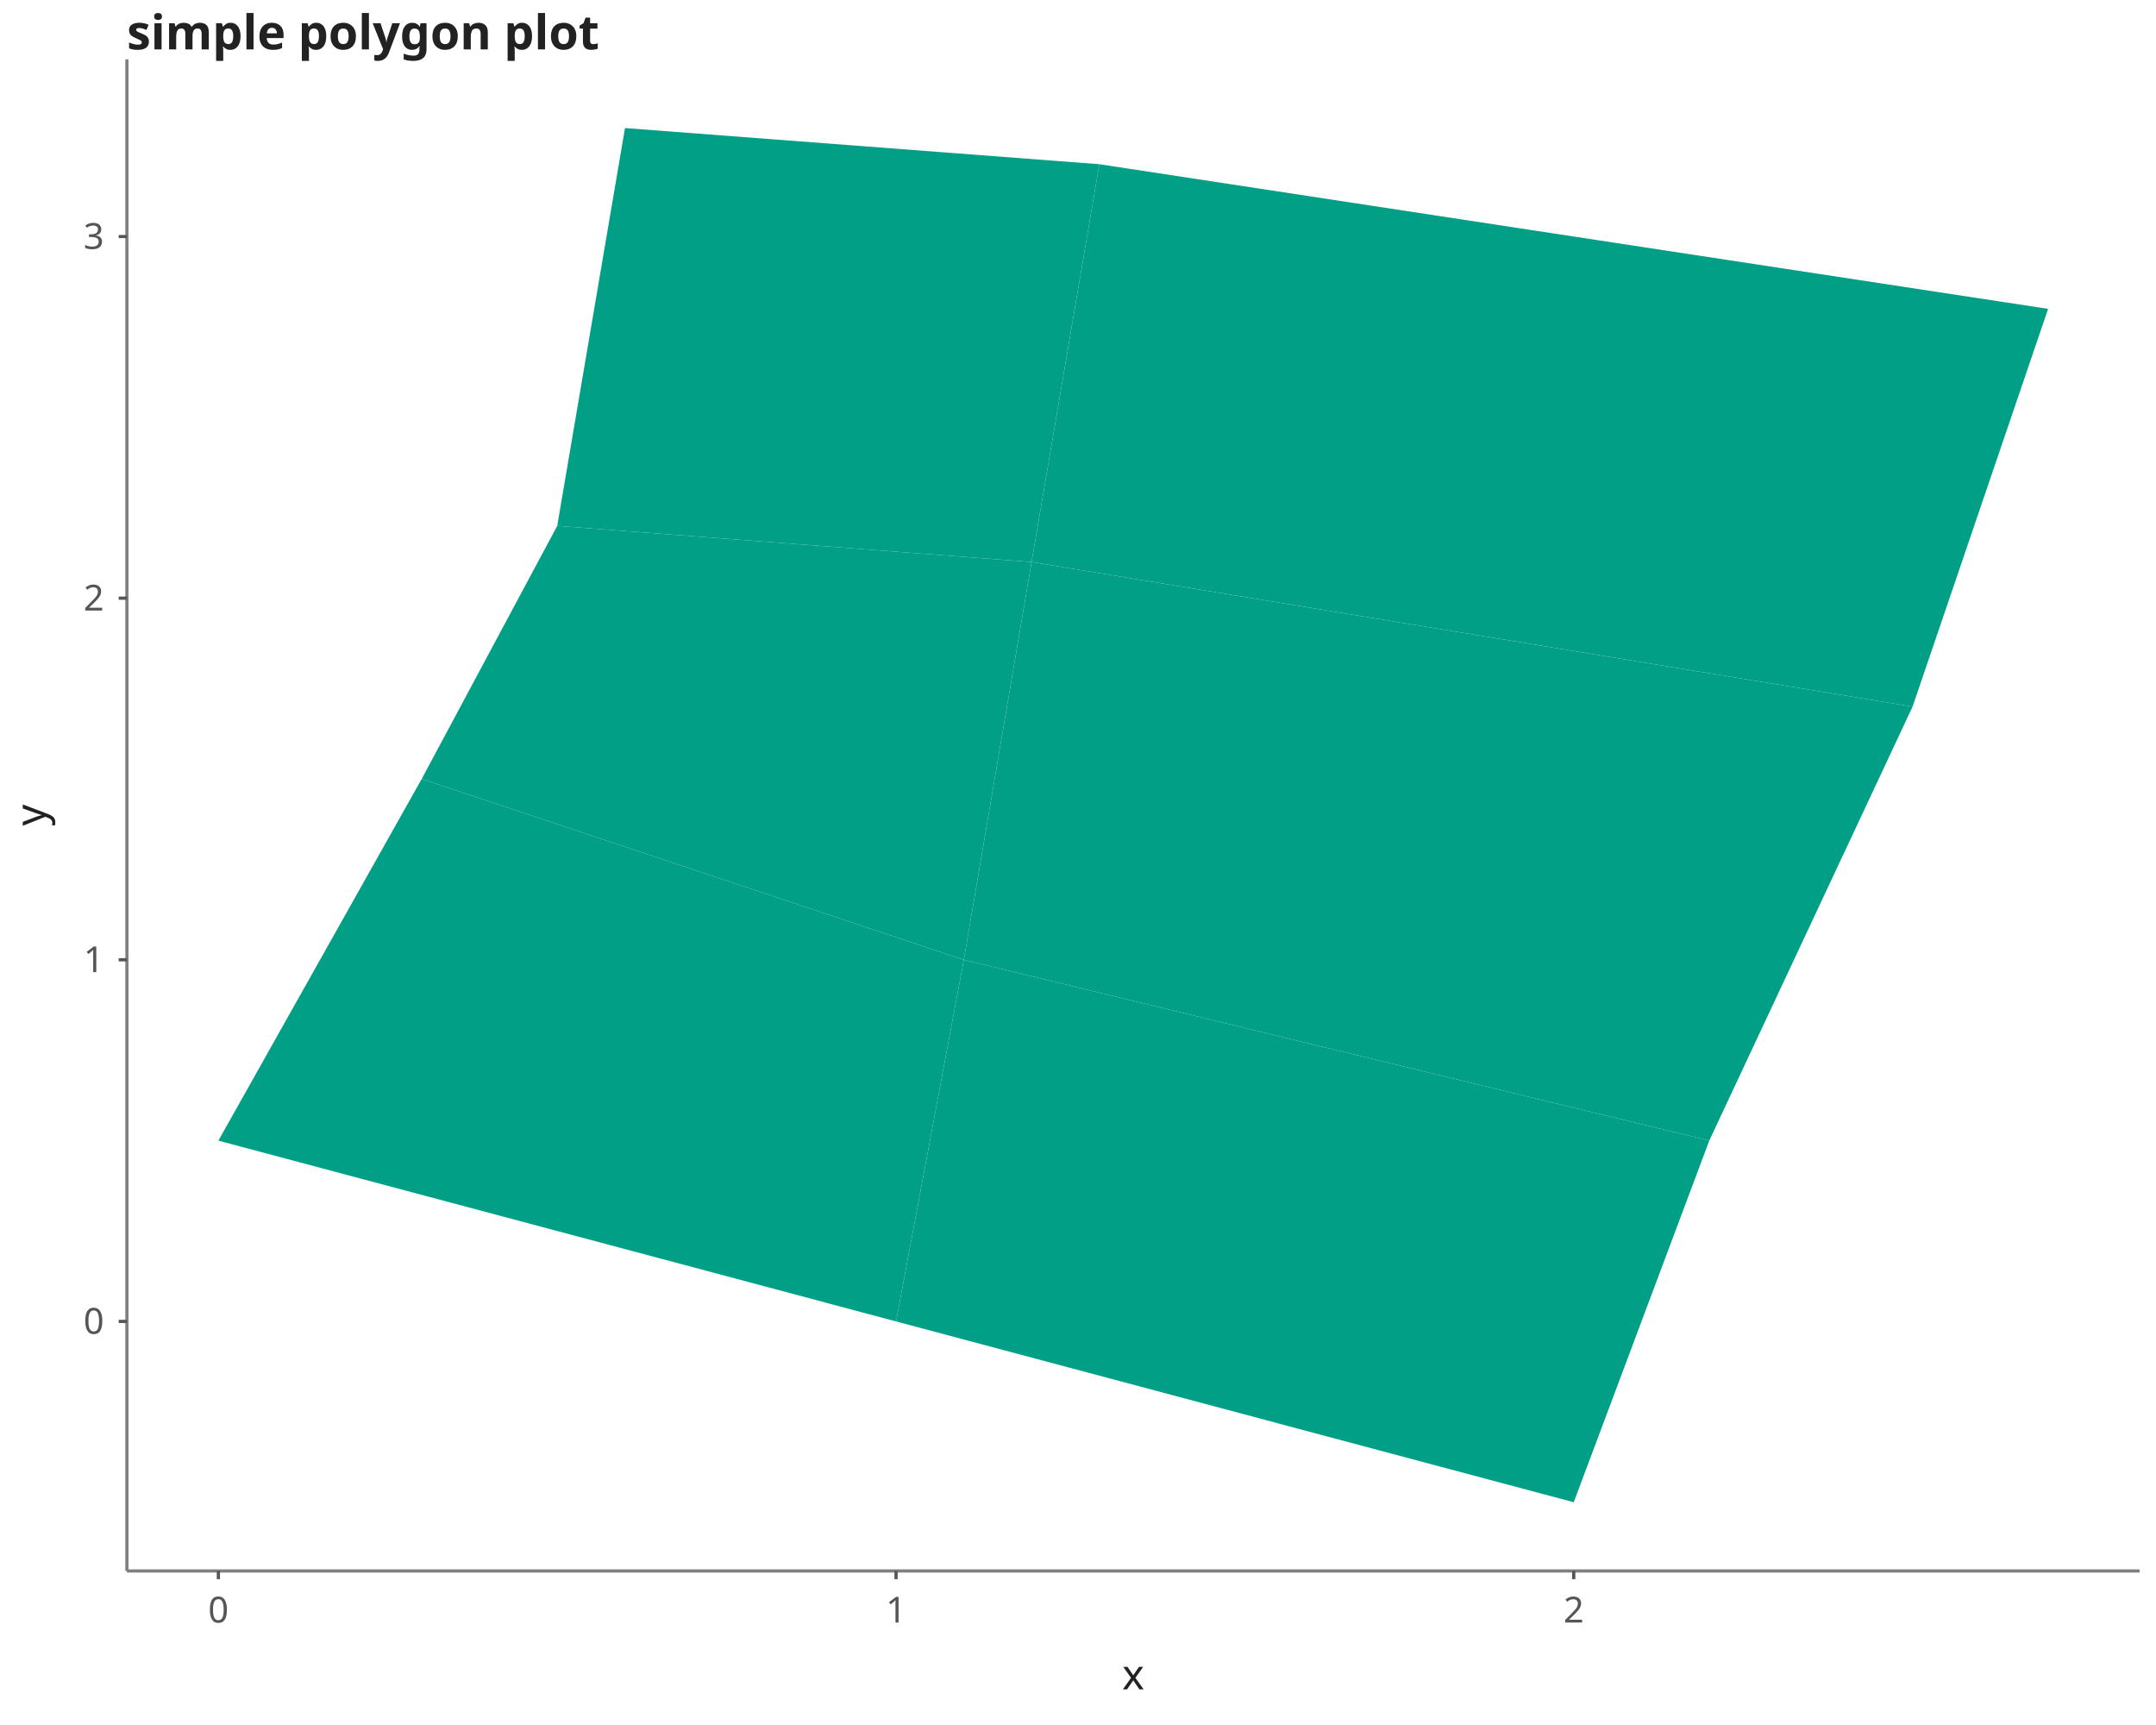
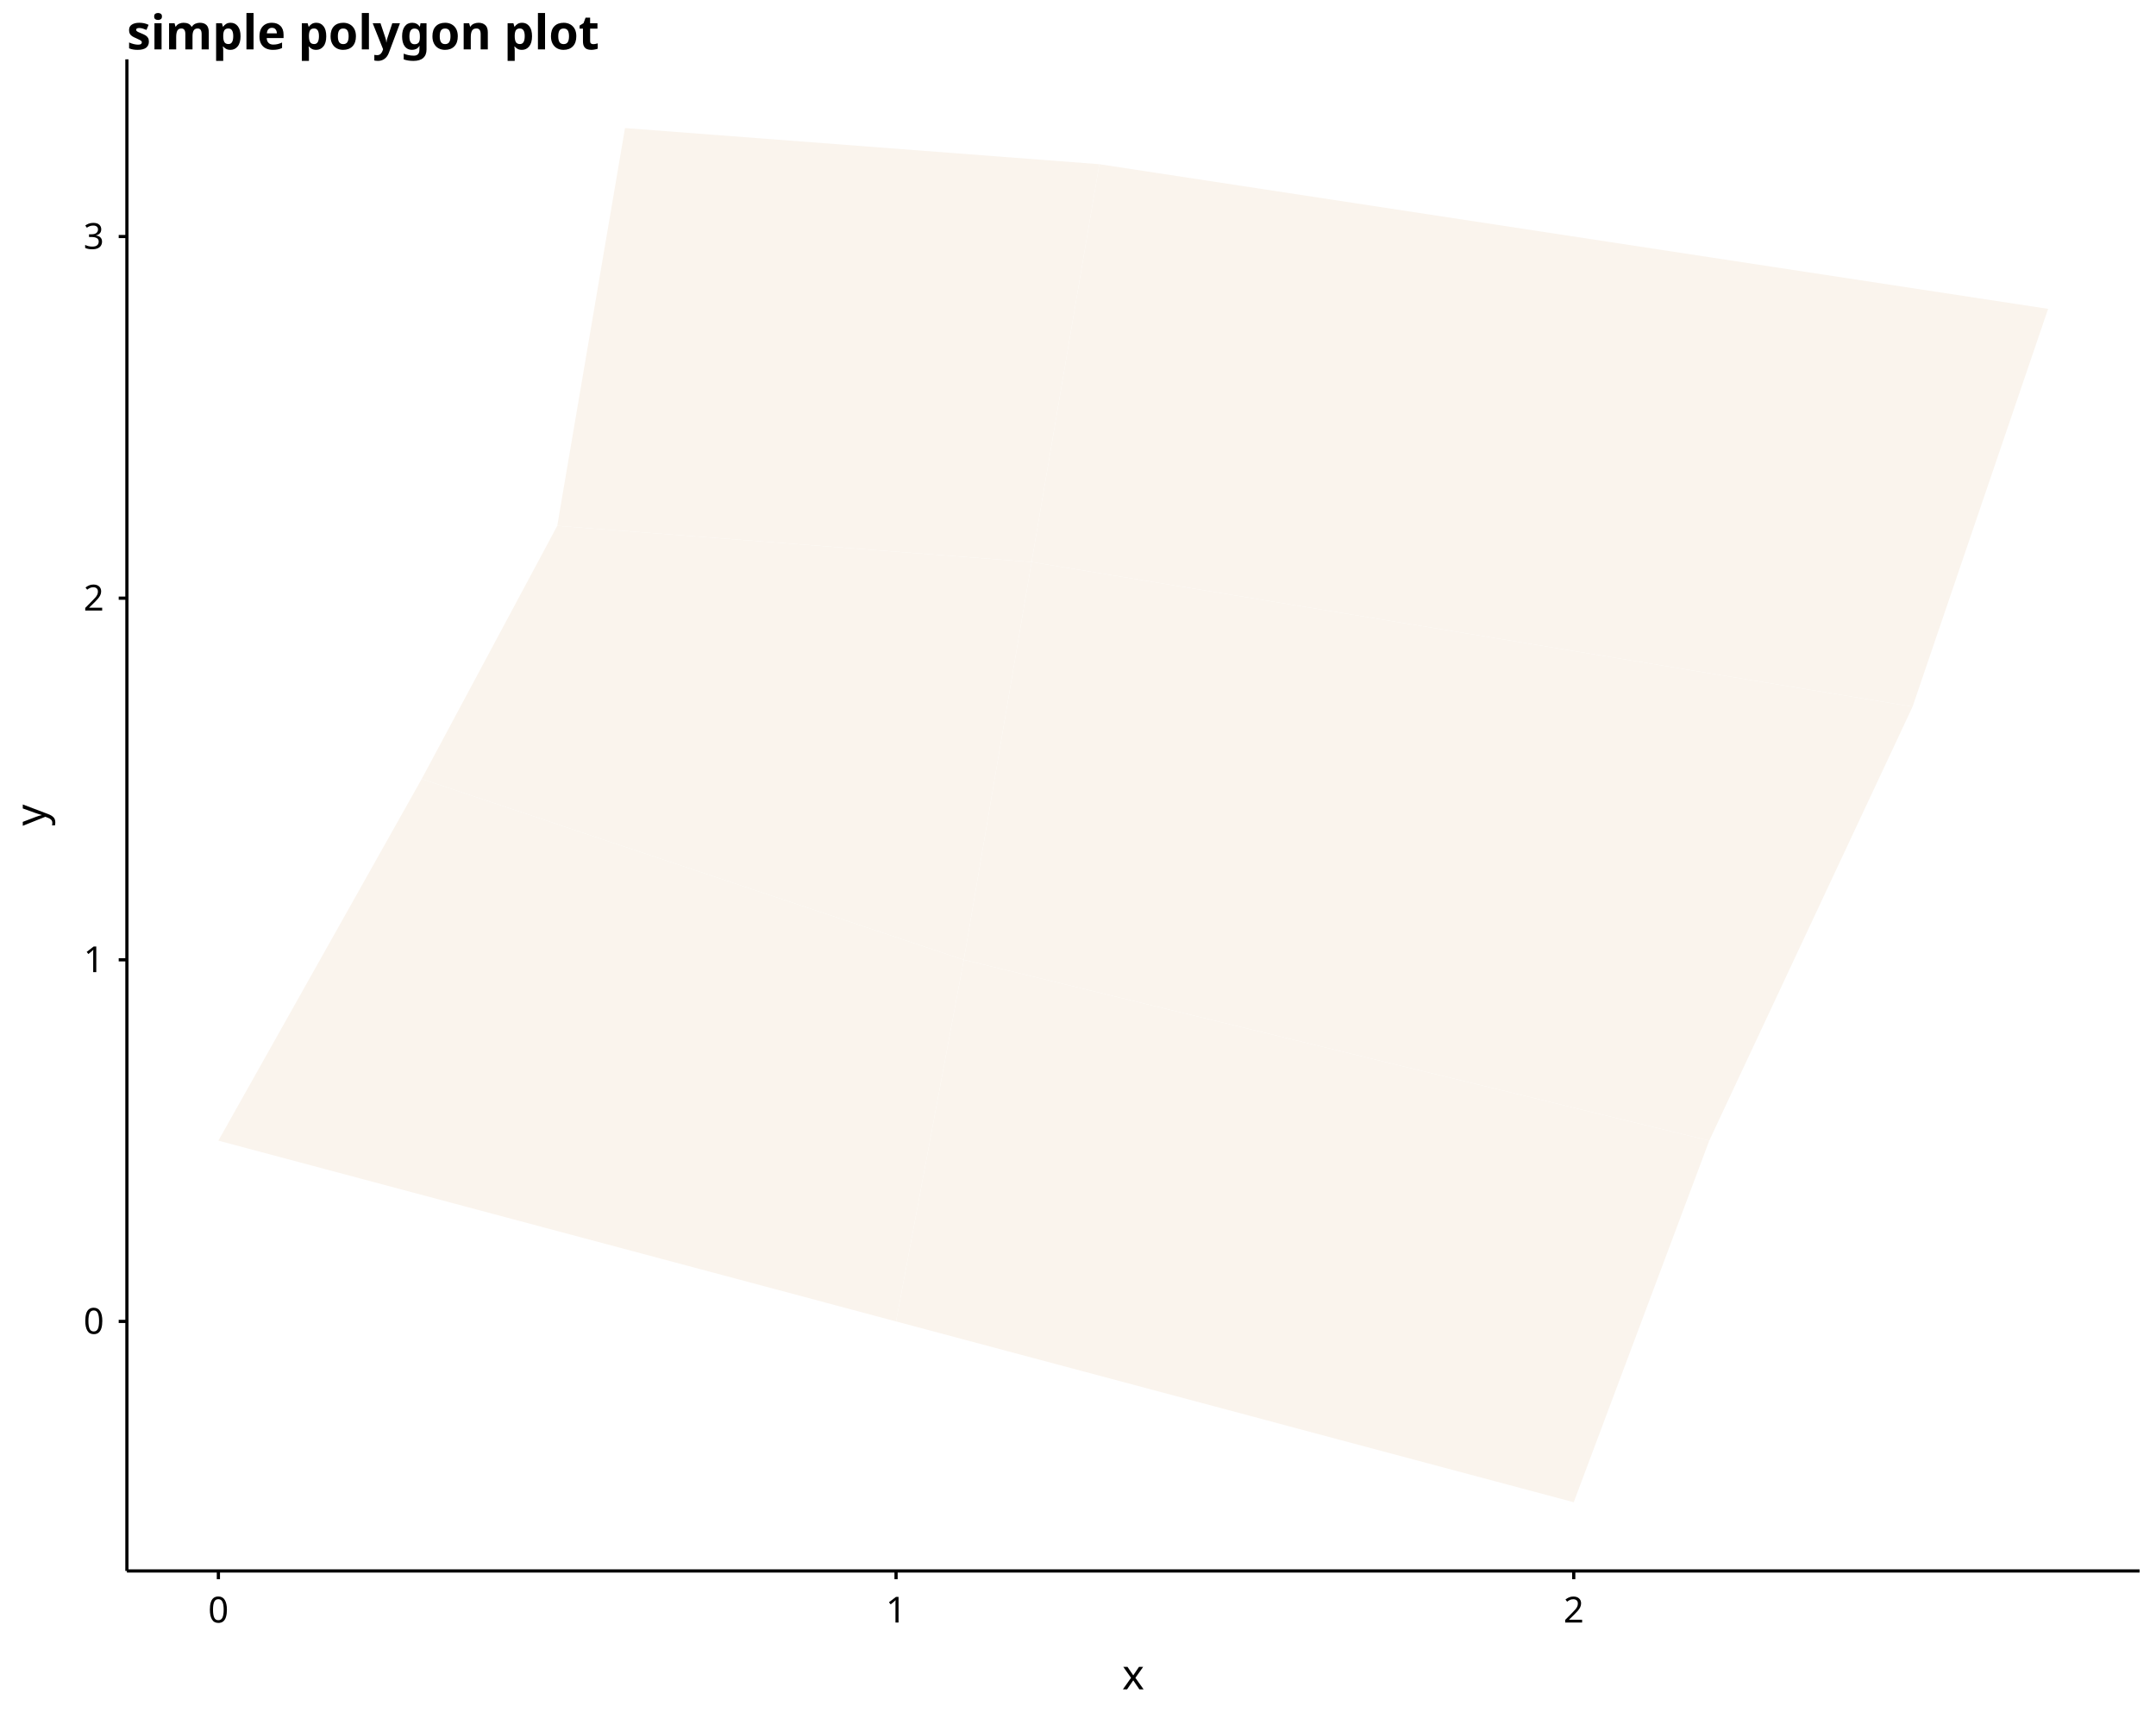
<svg xmlns="http://www.w3.org/2000/svg" class="svglite" data-engine-version="2.0" width="720.00pt" height="576.00pt" viewBox="0 0 720.00 576.00">
  <defs>
    <style type="text/css">
    .svglite line, .svglite polyline, .svglite polygon, .svglite path, .svglite rect, .svglite circle {
      fill: none;
      stroke: #000000;
      stroke-linecap: round;
      stroke-linejoin: round;
      stroke-miterlimit: 10.00;
    }
  </style>
  </defs>
  <rect width="100%" height="100%" style="stroke: none; fill: #FFFFFF;" />
  <defs>
    <clipPath id="cpMC4wMHw3MjAuMDB8MC4wMHw1NzYuMDA=">
      <rect x="0.00" y="0.00" width="720.00" height="576.00" />
    </clipPath>
  </defs>
  <g clip-path="url(#cpMC4wMHw3MjAuMDB8MC4wMHw1NzYuMDA=)">
    <rect x="0.00" y="0.00" width="720.00" height="576.00" style="stroke-width: 1.07; stroke: #FFFFFF; fill: #FFFFFF;" />
  </g>
  <defs>
    <clipPath id="cpNDIuMzh8NzE0LjUyfDE5LjgxfDUyNC41Ng==">
      <rect x="42.38" y="19.81" width="672.14" height="504.75" />
    </clipPath>
  </defs>
  <g clip-path="url(#cpNDIuMzh8NzE0LjUyfDE5LjgxfDUyNC41Ng==)">
-     <polygon points="525.55,501.62 299.24,441.24 321.87,320.49 570.81,380.87 " style="stroke-width: 1.07; stroke: none; stroke-linecap: butt; fill: #01A086;" />
-     <polygon points="570.81,380.87 321.87,320.49 344.50,187.66 638.71,235.96 " style="stroke-width: 1.07; stroke: none; stroke-linecap: butt; fill: #01A086;" />
-     <polygon points="638.71,235.96 344.50,187.66 367.13,54.83 683.97,103.13 " style="stroke-width: 1.07; stroke: none; stroke-linecap: butt; fill: #01A086;" />
-     <polygon points="299.24,441.24 72.93,380.87 140.82,260.11 321.87,320.49 " style="stroke-width: 1.07; stroke: none; stroke-linecap: butt; fill: #01A086;" />
-     <polygon points="321.87,320.49 140.82,260.11 186.09,175.59 344.50,187.66 " style="stroke-width: 1.07; stroke: none; stroke-linecap: butt; fill: #01A086;" />
-     <polygon points="344.50,187.66 186.09,175.59 208.72,42.76 367.13,54.83 " style="stroke-width: 1.07; stroke: none; stroke-linecap: butt; fill: #01A086;" />
+     <polygon points="525.55,501.62 299.24,441.24 321.87,320.49 570.81,380.87 " style="stroke-width: 1.07; stroke: none; stroke-linecap: butt; fill: #FAF4ED;" />
+     <polygon points="570.81,380.87 321.87,320.49 344.50,187.66 638.71,235.96 " style="stroke-width: 1.07; stroke: none; stroke-linecap: butt; fill: #FAF4ED;" />
+     <polygon points="638.71,235.96 344.50,187.66 367.13,54.83 683.97,103.13 " style="stroke-width: 1.07; stroke: none; stroke-linecap: butt; fill: #FAF4ED;" />
+     <polygon points="299.24,441.24 72.93,380.87 140.82,260.11 321.87,320.49 " style="stroke-width: 1.07; stroke: none; stroke-linecap: butt; fill: #FAF4ED;" />
+     <polygon points="321.87,320.49 140.82,260.11 186.09,175.59 344.50,187.66 " style="stroke-width: 1.07; stroke: none; stroke-linecap: butt; fill: #FAF4ED;" />
+     <polygon points="344.50,187.66 186.09,175.59 208.72,42.76 367.13,54.83 " style="stroke-width: 1.07; stroke: none; stroke-linecap: butt; fill: #FAF4ED;" />
  </g>
  <g clip-path="url(#cpMC4wMHw3MjAuMDB8MC4wMHw1NzYuMDA=)">
-     <polyline points="42.38,524.56 42.38,19.81 " style="stroke-width: 1.07; stroke: #808080; stroke-linecap: butt;" />
-     <text x="31.32" y="445.37" text-anchor="middle" style="font-size: 12.00px; fill: #555555; font-family: sans;" textLength="6.67px" lengthAdjust="spacingAndGlyphs">0</text>
-     <text x="31.32" y="324.62" text-anchor="middle" style="font-size: 12.00px; fill: #555555; font-family: sans;" textLength="6.67px" lengthAdjust="spacingAndGlyphs">1</text>
-     <text x="31.32" y="203.87" text-anchor="middle" style="font-size: 12.00px; fill: #555555; font-family: sans;" textLength="6.67px" lengthAdjust="spacingAndGlyphs">2</text>
-     <text x="31.32" y="83.11" text-anchor="middle" style="font-size: 12.00px; fill: #555555; font-family: sans;" textLength="6.67px" lengthAdjust="spacingAndGlyphs">3</text>
-     <polyline points="39.64,441.24 42.38,441.24 " style="stroke-width: 1.07; stroke: #555555; stroke-linecap: butt;" />
-     <polyline points="39.64,320.49 42.38,320.49 " style="stroke-width: 1.07; stroke: #555555; stroke-linecap: butt;" />
-     <polyline points="39.64,199.74 42.38,199.74 " style="stroke-width: 1.07; stroke: #555555; stroke-linecap: butt;" />
-     <polyline points="39.64,78.98 42.38,78.98 " style="stroke-width: 1.07; stroke: #555555; stroke-linecap: butt;" />
-     <polyline points="42.38,524.56 714.52,524.56 " style="stroke-width: 1.07; stroke: #808080; stroke-linecap: butt;" />
-     <polyline points="72.93,527.30 72.93,524.56 " style="stroke-width: 1.07; stroke: #555555; stroke-linecap: butt;" />
-     <polyline points="299.24,527.30 299.24,524.56 " style="stroke-width: 1.07; stroke: #555555; stroke-linecap: butt;" />
-     <polyline points="525.55,527.30 525.55,524.56 " style="stroke-width: 1.07; stroke: #555555; stroke-linecap: butt;" />
-     <text x="72.93" y="541.79" text-anchor="middle" style="font-size: 12.00px; fill: #555555; font-family: sans;" textLength="6.67px" lengthAdjust="spacingAndGlyphs">0</text>
-     <text x="299.24" y="541.79" text-anchor="middle" style="font-size: 12.00px; fill: #555555; font-family: sans;" textLength="6.67px" lengthAdjust="spacingAndGlyphs">1</text>
-     <text x="525.55" y="541.79" text-anchor="middle" style="font-size: 12.00px; fill: #555555; font-family: sans;" textLength="6.67px" lengthAdjust="spacingAndGlyphs">2</text>
-     <text x="378.45" y="564.09" text-anchor="middle" style="font-size: 14.00px; fill: #222222; font-family: sans;" textLength="7.01px" lengthAdjust="spacingAndGlyphs">x</text>
-     <text transform="translate(15.11,272.19) rotate(-90)" text-anchor="middle" style="font-size: 14.00px; fill: #222222; font-family: sans;" textLength="7.01px" lengthAdjust="spacingAndGlyphs">y</text>
-     <text x="42.38" y="16.49" style="font-size: 16.00px; font-weight: bold; fill: #222222; font-family: sans;" textLength="136.98px" lengthAdjust="spacingAndGlyphs">simple polygon plot</text>
+     <polyline points="42.38,524.56 42.38,19.81 " style="stroke-width: 1.07; stroke-linecap: butt;" />
+     <text x="31.32" y="445.37" text-anchor="middle" style="font-size: 12.00px; font-family: sans;" textLength="6.67px" lengthAdjust="spacingAndGlyphs">0</text>
+     <text x="31.32" y="324.62" text-anchor="middle" style="font-size: 12.00px; font-family: sans;" textLength="6.67px" lengthAdjust="spacingAndGlyphs">1</text>
+     <text x="31.32" y="203.87" text-anchor="middle" style="font-size: 12.00px; font-family: sans;" textLength="6.67px" lengthAdjust="spacingAndGlyphs">2</text>
+     <text x="31.32" y="83.11" text-anchor="middle" style="font-size: 12.00px; font-family: sans;" textLength="6.67px" lengthAdjust="spacingAndGlyphs">3</text>
+     <polyline points="39.64,441.24 42.38,441.24 " style="stroke-width: 1.07; stroke-linecap: butt;" />
+     <polyline points="39.64,320.49 42.38,320.49 " style="stroke-width: 1.07; stroke-linecap: butt;" />
+     <polyline points="39.64,199.74 42.38,199.74 " style="stroke-width: 1.07; stroke-linecap: butt;" />
+     <polyline points="39.64,78.98 42.38,78.98 " style="stroke-width: 1.07; stroke-linecap: butt;" />
+     <polyline points="42.38,524.56 714.52,524.56 " style="stroke-width: 1.07; stroke-linecap: butt;" />
+     <polyline points="72.93,527.30 72.93,524.56 " style="stroke-width: 1.07; stroke-linecap: butt;" />
+     <polyline points="299.24,527.30 299.24,524.56 " style="stroke-width: 1.07; stroke-linecap: butt;" />
+     <polyline points="525.55,527.30 525.55,524.56 " style="stroke-width: 1.07; stroke-linecap: butt;" />
+     <text x="72.93" y="541.79" text-anchor="middle" style="font-size: 12.00px; font-family: sans;" textLength="6.67px" lengthAdjust="spacingAndGlyphs">0</text>
+     <text x="299.24" y="541.79" text-anchor="middle" style="font-size: 12.00px; font-family: sans;" textLength="6.67px" lengthAdjust="spacingAndGlyphs">1</text>
+     <text x="525.55" y="541.79" text-anchor="middle" style="font-size: 12.00px; font-family: sans;" textLength="6.67px" lengthAdjust="spacingAndGlyphs">2</text>
+     <text x="378.45" y="564.09" text-anchor="middle" style="font-size: 14.00px; font-family: sans;" textLength="7.01px" lengthAdjust="spacingAndGlyphs">x</text>
+     <text transform="translate(15.11,272.19) rotate(-90)" text-anchor="middle" style="font-size: 14.00px; font-family: sans;" textLength="7.01px" lengthAdjust="spacingAndGlyphs">y</text>
+     <text x="42.38" y="16.49" style="font-size: 16.00px; font-weight: bold; font-family: sans;" textLength="136.98px" lengthAdjust="spacingAndGlyphs">simple polygon plot</text>
  </g>
</svg>
